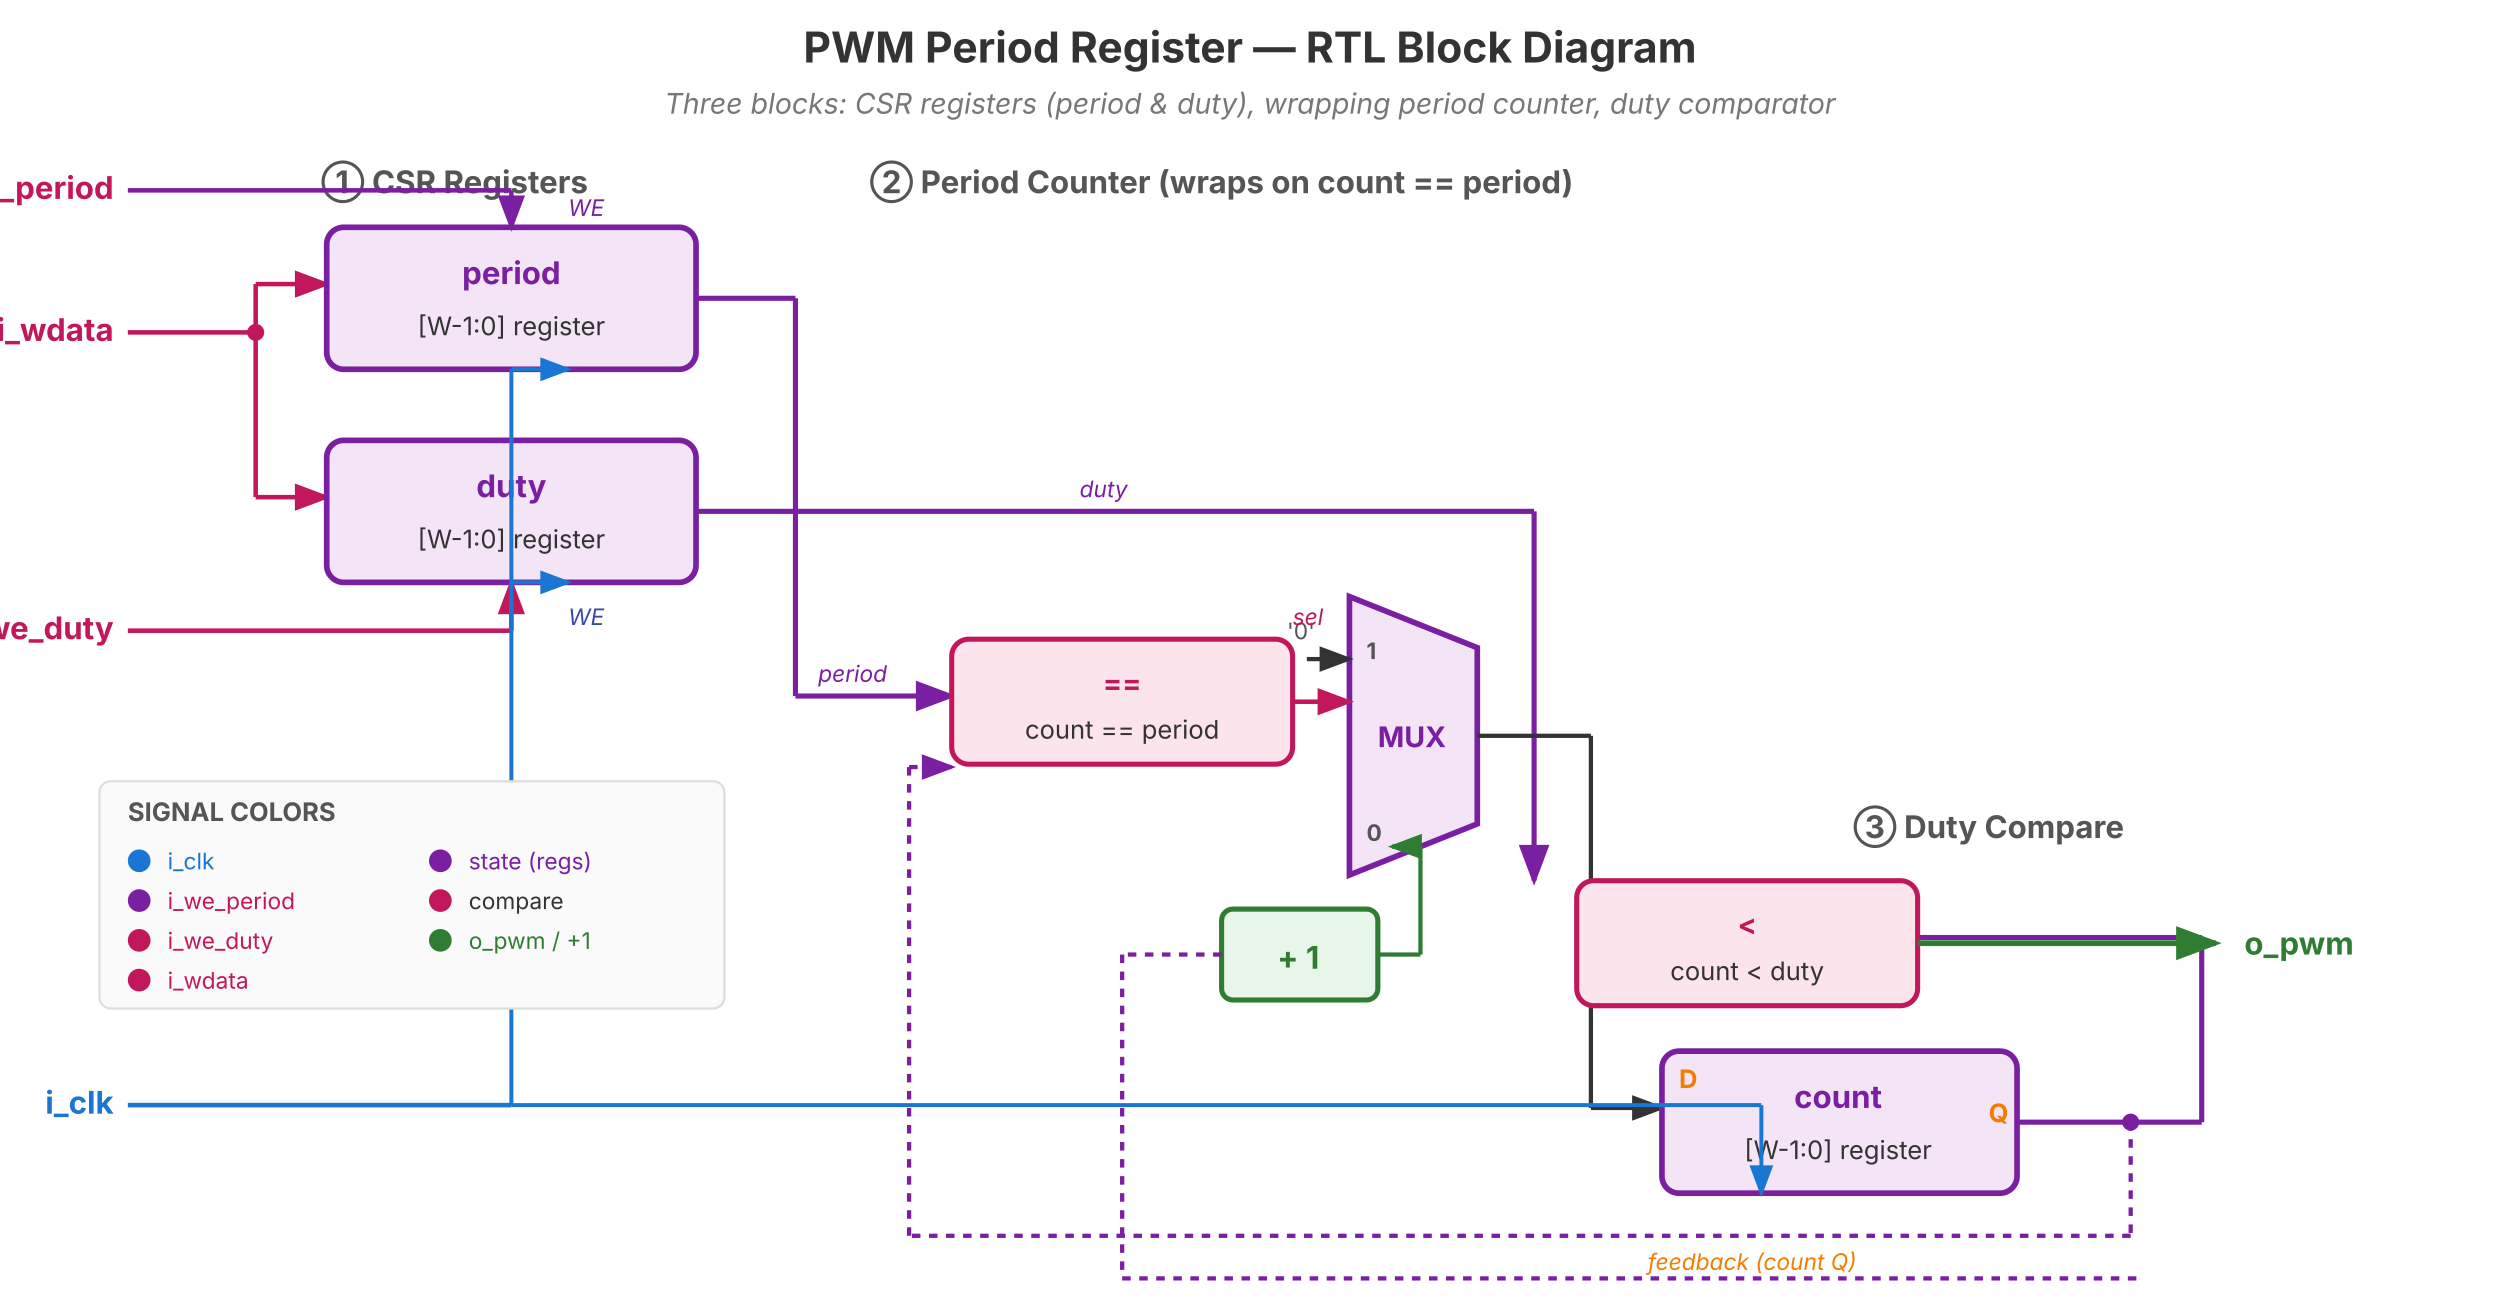
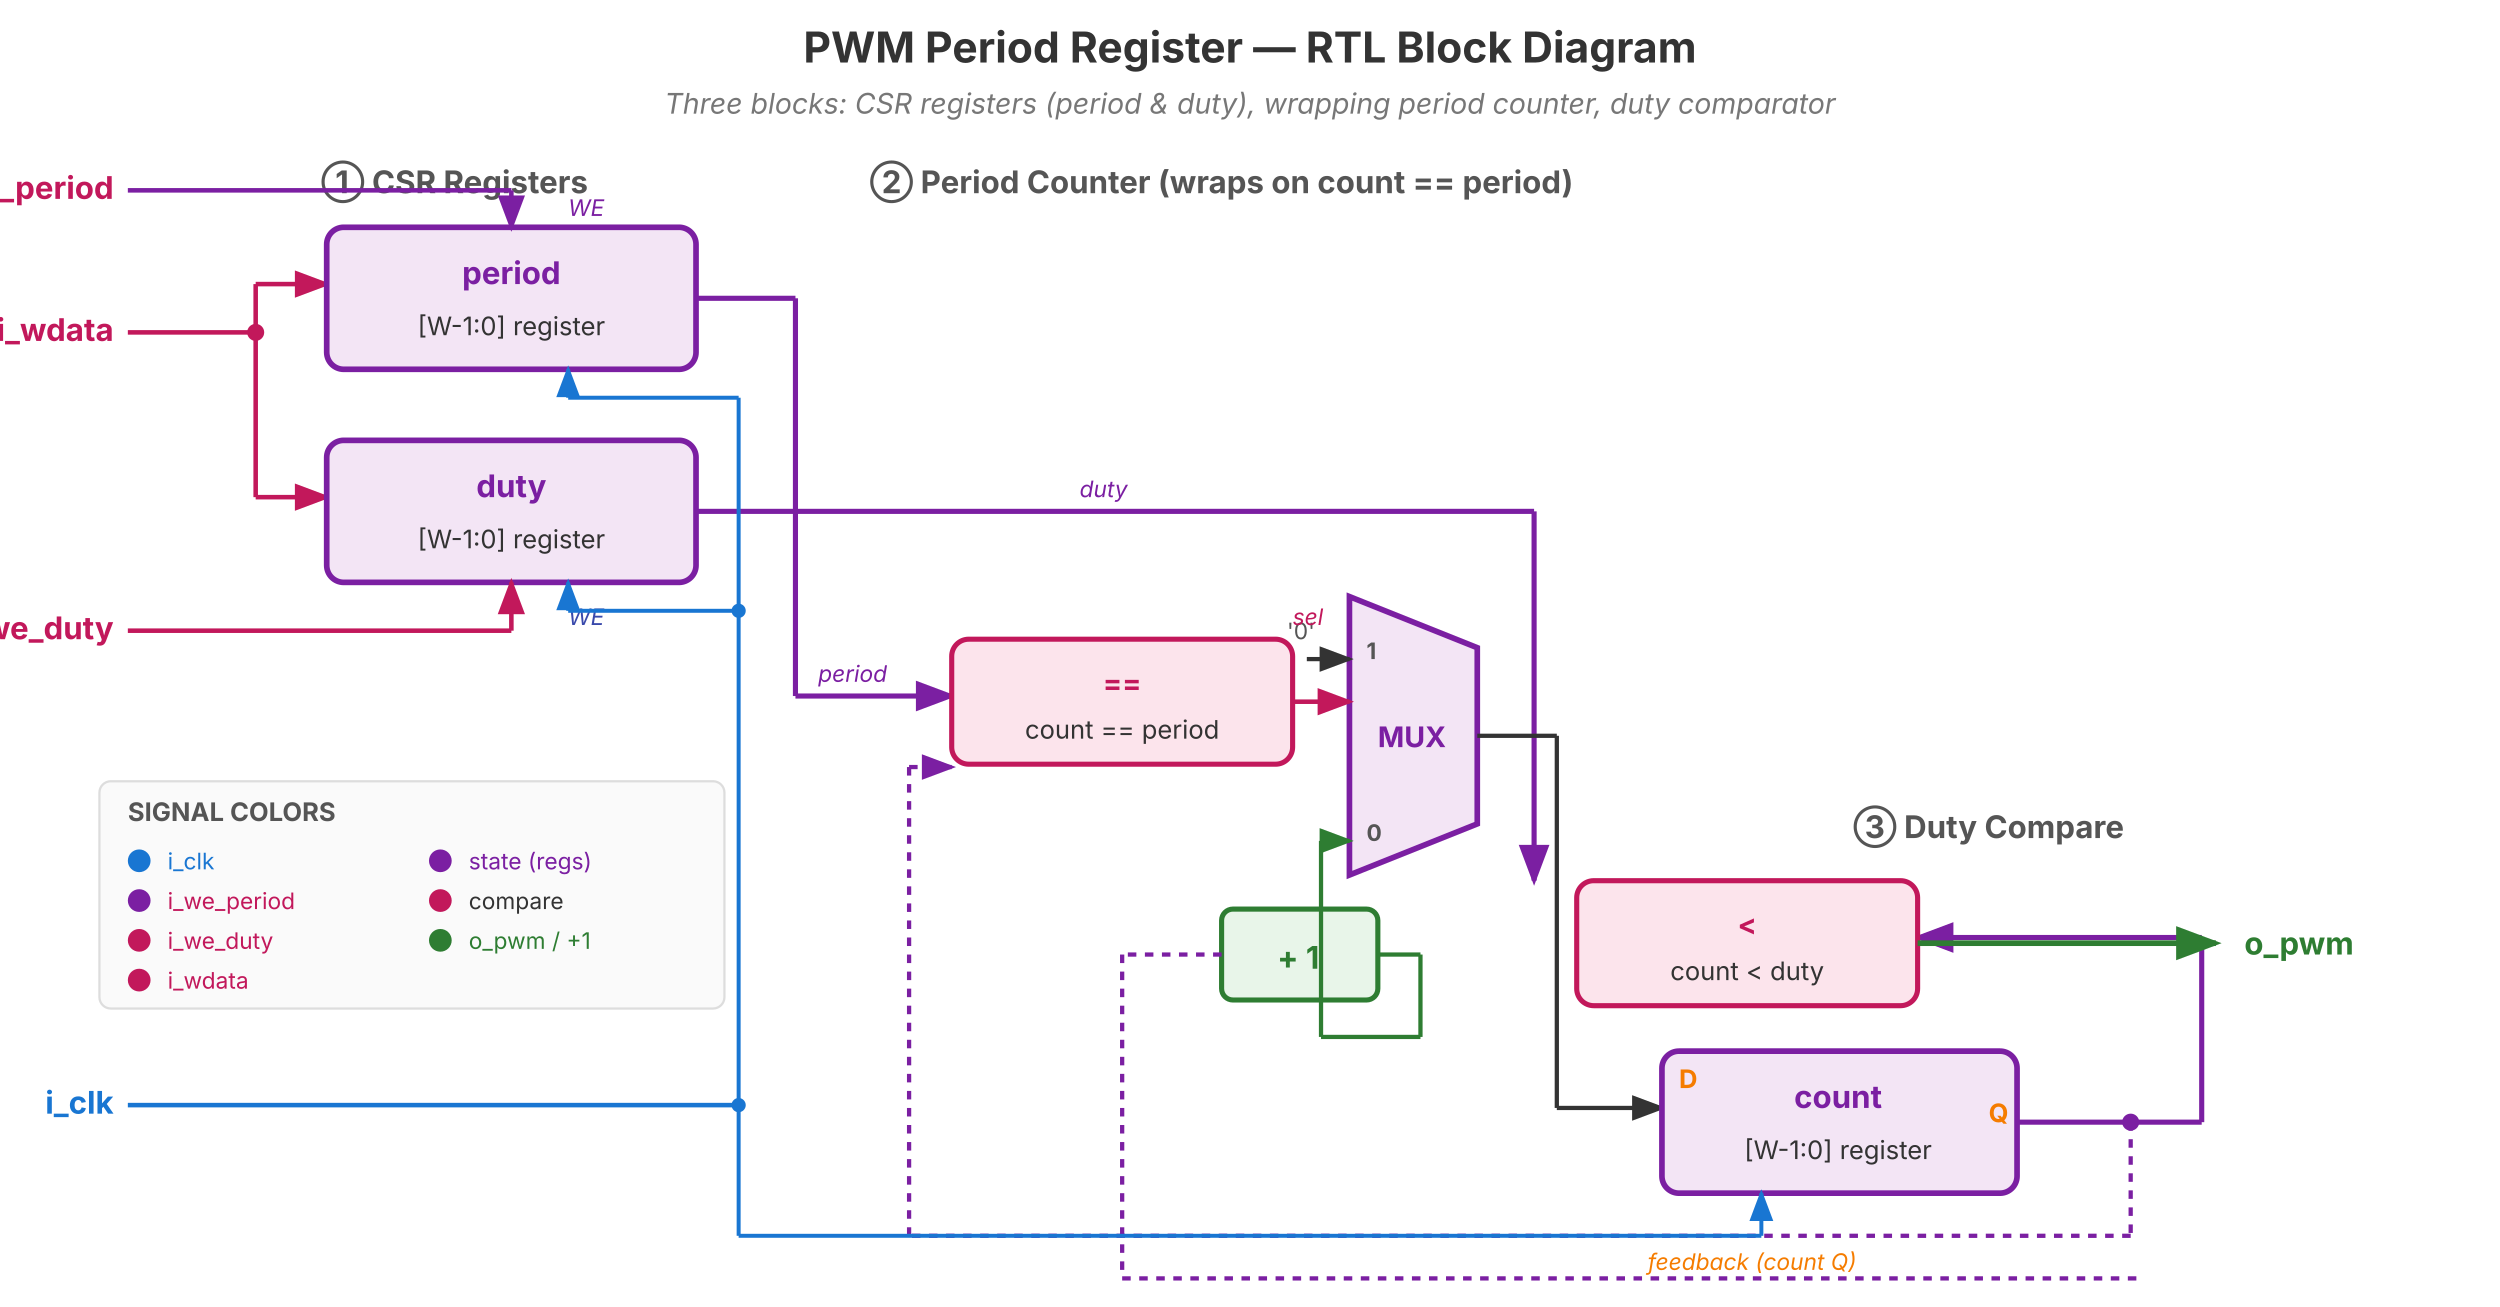
<svg xmlns="http://www.w3.org/2000/svg" viewBox="0 0 880 460" font-family="Inter, sans-serif">
  <defs>
    <marker id="arr" markerWidth="8" markerHeight="6" refX="7" refY="3" orient="auto">
      <path d="M0,0 L8,3 L0,6 Z" fill="#333" />
    </marker>
    <marker id="arrBlue" markerWidth="8" markerHeight="6" refX="7" refY="3" orient="auto">
      <path d="M0,0 L8,3 L0,6 Z" fill="#1976D2" />
    </marker>
    <marker id="arrRed" markerWidth="8" markerHeight="6" refX="7" refY="3" orient="auto">
      <path d="M0,0 L8,3 L0,6 Z" fill="#D32F2F" />
    </marker>
    <marker id="arrPurple" markerWidth="8" markerHeight="6" refX="7" refY="3" orient="auto">
      <path d="M0,0 L8,3 L0,6 Z" fill="#7B1FA2" />
    </marker>
    <marker id="arrIndigo" markerWidth="8" markerHeight="6" refX="7" refY="3" orient="auto">
      <path d="M0,0 L8,3 L0,6 Z" fill="#C2185B" />
    </marker>
    <marker id="arrTeal" markerWidth="8" markerHeight="6" refX="7" refY="3" orient="auto">
      <path d="M0,0 L8,3 L0,6 Z" fill="#C2185B" />
    </marker>
    <marker id="arrOrange" markerWidth="8" markerHeight="6" refX="7" refY="3" orient="auto">
      <path d="M0,0 L8,3 L0,6 Z" fill="#7B1FA2" />
    </marker>
    <marker id="arrMag" markerWidth="8" markerHeight="6" refX="7" refY="3" orient="auto">
      <path d="M0,0 L8,3 L0,6 Z" fill="#C2185B" />
    </marker>
    <marker id="arrGreen" markerWidth="8" markerHeight="6" refX="7" refY="3" orient="auto">
      <path d="M0,0 L8,3 L0,6 Z" fill="#2E7D32" />
    </marker>
  </defs>
  <text x="440" y="22" text-anchor="middle" font-size="15" font-weight="700" fill="#333">PWM Period Register — RTL Block Diagram</text>
  <text x="440" y="40" text-anchor="middle" font-size="10" fill="#777" font-style="italic">Three blocks: CSR registers (period &amp; duty), wrapping period counter, duty comparator</text>
  <text x="160" y="68" text-anchor="middle" font-size="11" font-weight="700" fill="#555">① CSR Registers</text>
  <text x="40" y="120" text-anchor="end" font-size="11" fill="#C2185B" font-weight="700">i_wdata</text>
  <line x1="45" y1="117" x2="90" y2="117" stroke="#C2185B" stroke-width="1.6" />
  <circle cx="90" cy="117" r="3" fill="#C2185B" />
  <line x1="90" y1="117" x2="90" y2="100" stroke="#C2185B" stroke-width="1.6" />
  <line x1="90" y1="100" x2="115" y2="100" stroke="#C2185B" stroke-width="1.6" marker-end="url(#arrTeal)" />
  <line x1="90" y1="117" x2="90" y2="175" stroke="#C2185B" stroke-width="1.6" />
  <line x1="90" y1="175" x2="115" y2="175" stroke="#C2185B" stroke-width="1.6" marker-end="url(#arrTeal)" />
  <rect x="115" y="80" width="130" height="50" rx="6" fill="#F3E5F5" stroke="#7B1FA2" stroke-width="2" />
  <text x="180" y="100" text-anchor="middle" font-size="11" font-weight="700" fill="#7B1FA2">period</text>
  <text x="180" y="118" text-anchor="middle" font-size="9" fill="#333">[W-1:0] register</text>
  <rect x="115" y="155" width="130" height="50" rx="6" fill="#F3E5F5" stroke="#7B1FA2" stroke-width="2" />
  <text x="180" y="175" text-anchor="middle" font-size="11" font-weight="700" fill="#7B1FA2">duty</text>
  <text x="180" y="193" text-anchor="middle" font-size="9" fill="#333">[W-1:0] register</text>
  <text x="40" y="70" text-anchor="end" font-size="11" fill="#C2185B" font-weight="700">i_we_period</text>
  <line x1="45" y1="67" x2="180" y2="67" stroke="#7B1FA2" stroke-width="1.6" />
  <line x1="180" y1="67" x2="180" y2="80" stroke="#7B1FA2" stroke-width="1.6" marker-end="url(#arrPurple)" />
  <text x="200" y="76" font-size="8" fill="#7B1FA2" font-style="italic">WE</text>
  <text x="40" y="225" text-anchor="end" font-size="11" fill="#C2185B" font-weight="700">i_we_duty</text>
  <line x1="45" y1="222" x2="180" y2="222" stroke="#C2185B" stroke-width="1.6" />
  <line x1="180" y1="222" x2="180" y2="205" stroke="#C2185B" stroke-width="1.6" marker-end="url(#arrIndigo)" />
  <text x="200" y="220" font-size="8" fill="#3949AB" font-style="italic">WE</text>
  <line x1="245" y1="105" x2="280" y2="105" stroke="#7B1FA2" stroke-width="1.8" />
  <line x1="280" y1="105" x2="280" y2="245" stroke="#7B1FA2" stroke-width="1.8" />
  <line x1="280" y1="245" x2="335" y2="245" stroke="#7B1FA2" stroke-width="1.8" marker-end="url(#arrOrange)" />
  <text x="288" y="240" font-size="8" fill="#7B1FA2" font-style="italic">period</text>
  <line x1="245" y1="180" x2="540" y2="180" stroke="#7B1FA2" stroke-width="1.8" />
  <line x1="540" y1="180" x2="540" y2="310" stroke="#7B1FA2" stroke-width="1.8" marker-end="url(#arrOrange)" />
  <text x="380" y="175" font-size="8" fill="#7B1FA2" font-style="italic">duty</text>
  <text x="430" y="68" text-anchor="middle" font-size="11" font-weight="700" fill="#555">② Period Counter (wraps on count == period)</text>
  <rect x="335" y="225" width="120" height="44" rx="6" fill="#FCE4EC" stroke="#C2185B" stroke-width="1.8" />
  <text x="395" y="244" text-anchor="middle" font-size="10" font-weight="700" fill="#C2185B">==</text>
  <text x="395" y="260" text-anchor="middle" font-size="9" fill="#333">count == period</text>
  <polygon points="475,210 520,228 520,290 475,308" fill="#F3E5F5" stroke="#7B1FA2" stroke-width="2" />
  <text x="497" y="263" text-anchor="middle" font-size="10" font-weight="700" fill="#7B1FA2">MUX</text>
  <text x="481" y="232" font-size="8" fill="#555" font-weight="700">1</text>
  <text x="481" y="296" font-size="8" fill="#555" font-weight="700">0</text>
  <text x="453" y="225" font-size="8" fill="#555">'0'</text>
  <line x1="455" y1="247" x2="475" y2="247" stroke="#C2185B" stroke-width="1.6" marker-end="url(#arrMag)" />
  <text x="455" y="220" font-size="8" fill="#C2185B" font-style="italic">sel</text>
  <line x1="460" y1="232" x2="475" y2="232" stroke="#333" stroke-width="1.5" marker-end="url(#arr)" />
  <rect x="430" y="320" width="55" height="32" rx="4" fill="#E8F5E9" stroke="#2E7D32" stroke-width="1.8" />
  <text x="457" y="341" text-anchor="middle" font-size="11" font-weight="700" fill="#2E7D32">+ 1</text>
  <line x1="485" y1="336" x2="500" y2="336" stroke="#2E7D32" stroke-width="1.5" />
-   <line x1="500" y1="336" x2="500" y2="298" stroke="#2E7D32" stroke-width="1.5" />
-   <line x1="500" y1="298" x2="490" y2="298" stroke="#2E7D32" stroke-width="1.5" marker-end="url(#arrGreen)" />
-   <line x1="520" y1="259" x2="560" y2="259" stroke="#333" stroke-width="1.5" />
-   <line x1="560" y1="259" x2="560" y2="390" stroke="#333" stroke-width="1.5" />
-   <line x1="560" y1="390" x2="585" y2="390" stroke="#333" stroke-width="1.5" marker-end="url(#arr)" />
+   <line x1="500" y1="336" x2="500" y2="365" stroke="#2E7D32" stroke-width="1.5" />
+   <line x1="500" y1="365" x2="465" y2="365" stroke="#2E7D32" stroke-width="1.5" />
+   <line x1="465" y1="365" x2="465" y2="296" stroke="#2E7D32" stroke-width="1.5" />
+   <line x1="465" y1="296" x2="475" y2="296" stroke="#2E7D32" stroke-width="1.5" marker-end="url(#arrGreen)" />
+   <line x1="520" y1="259" x2="548" y2="259" stroke="#333" stroke-width="1.5" />
+   <line x1="548" y1="259" x2="548" y2="390" stroke="#333" stroke-width="1.5" />
+   <line x1="548" y1="390" x2="585" y2="390" stroke="#333" stroke-width="1.5" marker-end="url(#arr)" />
  <rect x="585" y="370" width="125" height="50" rx="6" fill="#F3E5F5" stroke="#7B1FA2" stroke-width="2" />
  <text x="647" y="390" text-anchor="middle" font-size="11" font-weight="700" fill="#7B1FA2">count</text>
  <text x="647" y="408" text-anchor="middle" font-size="9" fill="#333">[W-1:0] register</text>
  <text x="591" y="383" font-size="9" fill="#F57C00" font-weight="700">D</text>
  <text x="700" y="395" font-size="9" fill="#F57C00" font-weight="700">Q</text>
  <line x1="710" y1="395" x2="750" y2="395" stroke="#7B1FA2" stroke-width="1.8" />
  <circle cx="750" cy="395" r="3" fill="#7B1FA2" />
  <line x1="750" y1="395" x2="750" y2="435" stroke="#7B1FA2" stroke-width="1.5" stroke-dasharray="3,3" />
  <line x1="750" y1="435" x2="320" y2="435" stroke="#7B1FA2" stroke-width="1.5" stroke-dasharray="3,3" />
  <line x1="320" y1="435" x2="320" y2="270" stroke="#7B1FA2" stroke-width="1.5" stroke-dasharray="3,3" />
  <line x1="320" y1="270" x2="335" y2="270" stroke="#7B1FA2" stroke-width="1.5" stroke-dasharray="3,3" marker-end="url(#arrOrange)" />
  <line x1="430" y1="336" x2="395" y2="336" stroke="#7B1FA2" stroke-width="1.5" stroke-dasharray="3,3" />
  <line x1="395" y1="336" x2="395" y2="450" stroke="#7B1FA2" stroke-width="1.5" stroke-dasharray="3,3" />
  <line x1="395" y1="450" x2="752" y2="450" stroke="#7B1FA2" stroke-width="1.5" stroke-dasharray="3,3" />
  <text x="580" y="447" font-size="8" fill="#F57C00" font-style="italic">feedback (count Q)</text>
  <line x1="750" y1="395" x2="775" y2="395" stroke="#7B1FA2" stroke-width="1.8" />
  <line x1="775" y1="395" x2="775" y2="330" stroke="#7B1FA2" stroke-width="1.8" />
-   <line x1="775" y1="330" x2="615" y2="330" stroke="#7B1FA2" stroke-width="1.8" marker-end="url(#arrOrange)" />
+   <line x1="775" y1="330" x2="675" y2="330" stroke="#7B1FA2" stroke-width="1.8" marker-end="url(#arrOrange)" />
  <text x="700" y="295" text-anchor="middle" font-size="11" font-weight="700" fill="#555">③ Duty Compare</text>
  <rect x="555" y="310" width="120" height="44" rx="6" fill="#FCE4EC" stroke="#C2185B" stroke-width="1.8" />
  <text x="615" y="329" text-anchor="middle" font-size="10" font-weight="700" fill="#C2185B">&lt;</text>
  <text x="615" y="345" text-anchor="middle" font-size="9" fill="#333">count &lt; duty</text>
  <line x1="675" y1="332" x2="780" y2="332" stroke="#2E7D32" stroke-width="2" marker-end="url(#arrGreen)" />
  <text x="790" y="336" font-size="11" font-weight="700" fill="#2E7D32">o_pwm</text>
  <text x="40" y="392" text-anchor="end" font-size="11" fill="#1976D2" font-weight="700">i_clk</text>
-   <line x1="45" y1="389" x2="180" y2="389" stroke="#1976D2" stroke-width="1.6" />
-   <line x1="180" y1="389" x2="180" y2="130" stroke="#1976D2" stroke-width="1.4" />
-   <line x1="180" y1="130" x2="200" y2="130" stroke="#1976D2" stroke-width="1.4" marker-end="url(#arrBlue)" />
-   <line x1="180" y1="205" x2="200" y2="205" stroke="#1976D2" stroke-width="1.4" marker-end="url(#arrBlue)" />
-   <line x1="180" y1="389" x2="620" y2="389" stroke="#1976D2" stroke-width="1.4" />
-   <line x1="620" y1="389" x2="620" y2="420" stroke="#1976D2" stroke-width="1.4" marker-end="url(#arrBlue)" />
+   <line x1="45" y1="389" x2="260" y2="389" stroke="#1976D2" stroke-width="1.6" />
+   <circle cx="260" cy="389" r="2.5" fill="#1976D2" />
+   <line x1="260" y1="389" x2="260" y2="140" stroke="#1976D2" stroke-width="1.4" />
+   <line x1="260" y1="215" x2="200" y2="215" stroke="#1976D2" stroke-width="1.4" />
+   <line x1="200" y1="215" x2="200" y2="205" stroke="#1976D2" stroke-width="1.4" marker-end="url(#arrBlue)" />
+   <circle cx="260" cy="215" r="2.5" fill="#1976D2" />
+   <line x1="260" y1="140" x2="200" y2="140" stroke="#1976D2" stroke-width="1.4" />
+   <line x1="200" y1="140" x2="200" y2="130" stroke="#1976D2" stroke-width="1.4" marker-end="url(#arrBlue)" />
+   <line x1="260" y1="389" x2="260" y2="435" stroke="#1976D2" stroke-width="1.4" />
+   <line x1="260" y1="435" x2="620" y2="435" stroke="#1976D2" stroke-width="1.4" />
+   <line x1="620" y1="435" x2="620" y2="420" stroke="#1976D2" stroke-width="1.4" marker-end="url(#arrBlue)" />
  <g transform="translate(35,275)">
    <rect x="0" y="0" width="220" height="80" rx="4" fill="#FAFAFA" stroke="#DDD" stroke-width="0.8" />
    <text x="10" y="14" font-size="9" font-weight="700" fill="#555">SIGNAL COLORS</text>
    <circle cx="14" cy="28" r="4" fill="#1976D2" />
    <text x="24" y="31" font-size="8" fill="#1976D2">i_clk</text>
    <circle cx="14" cy="42" r="4" fill="#7B1FA2" />
    <text x="24" y="45" font-size="8" fill="#C2185B">i_we_period</text>
    <circle cx="14" cy="56" r="4" fill="#C2185B" />
    <text x="24" y="59" font-size="8" fill="#C2185B">i_we_duty</text>
    <circle cx="14" cy="70" r="4" fill="#C2185B" />
    <text x="24" y="73" font-size="8" fill="#C2185B">i_wdata</text>
    <circle cx="120" cy="28" r="4" fill="#7B1FA2" />
    <text x="130" y="31" font-size="8" fill="#7B1FA2">state (regs)</text>
    <circle cx="120" cy="42" r="4" fill="#C2185B" />
    <text x="130" y="45" font-size="8" fill="#333">compare</text>
    <circle cx="120" cy="56" r="4" fill="#2E7D32" />
    <text x="130" y="59" font-size="8" fill="#2E7D32">o_pwm / +1</text>
  </g>
</svg>
